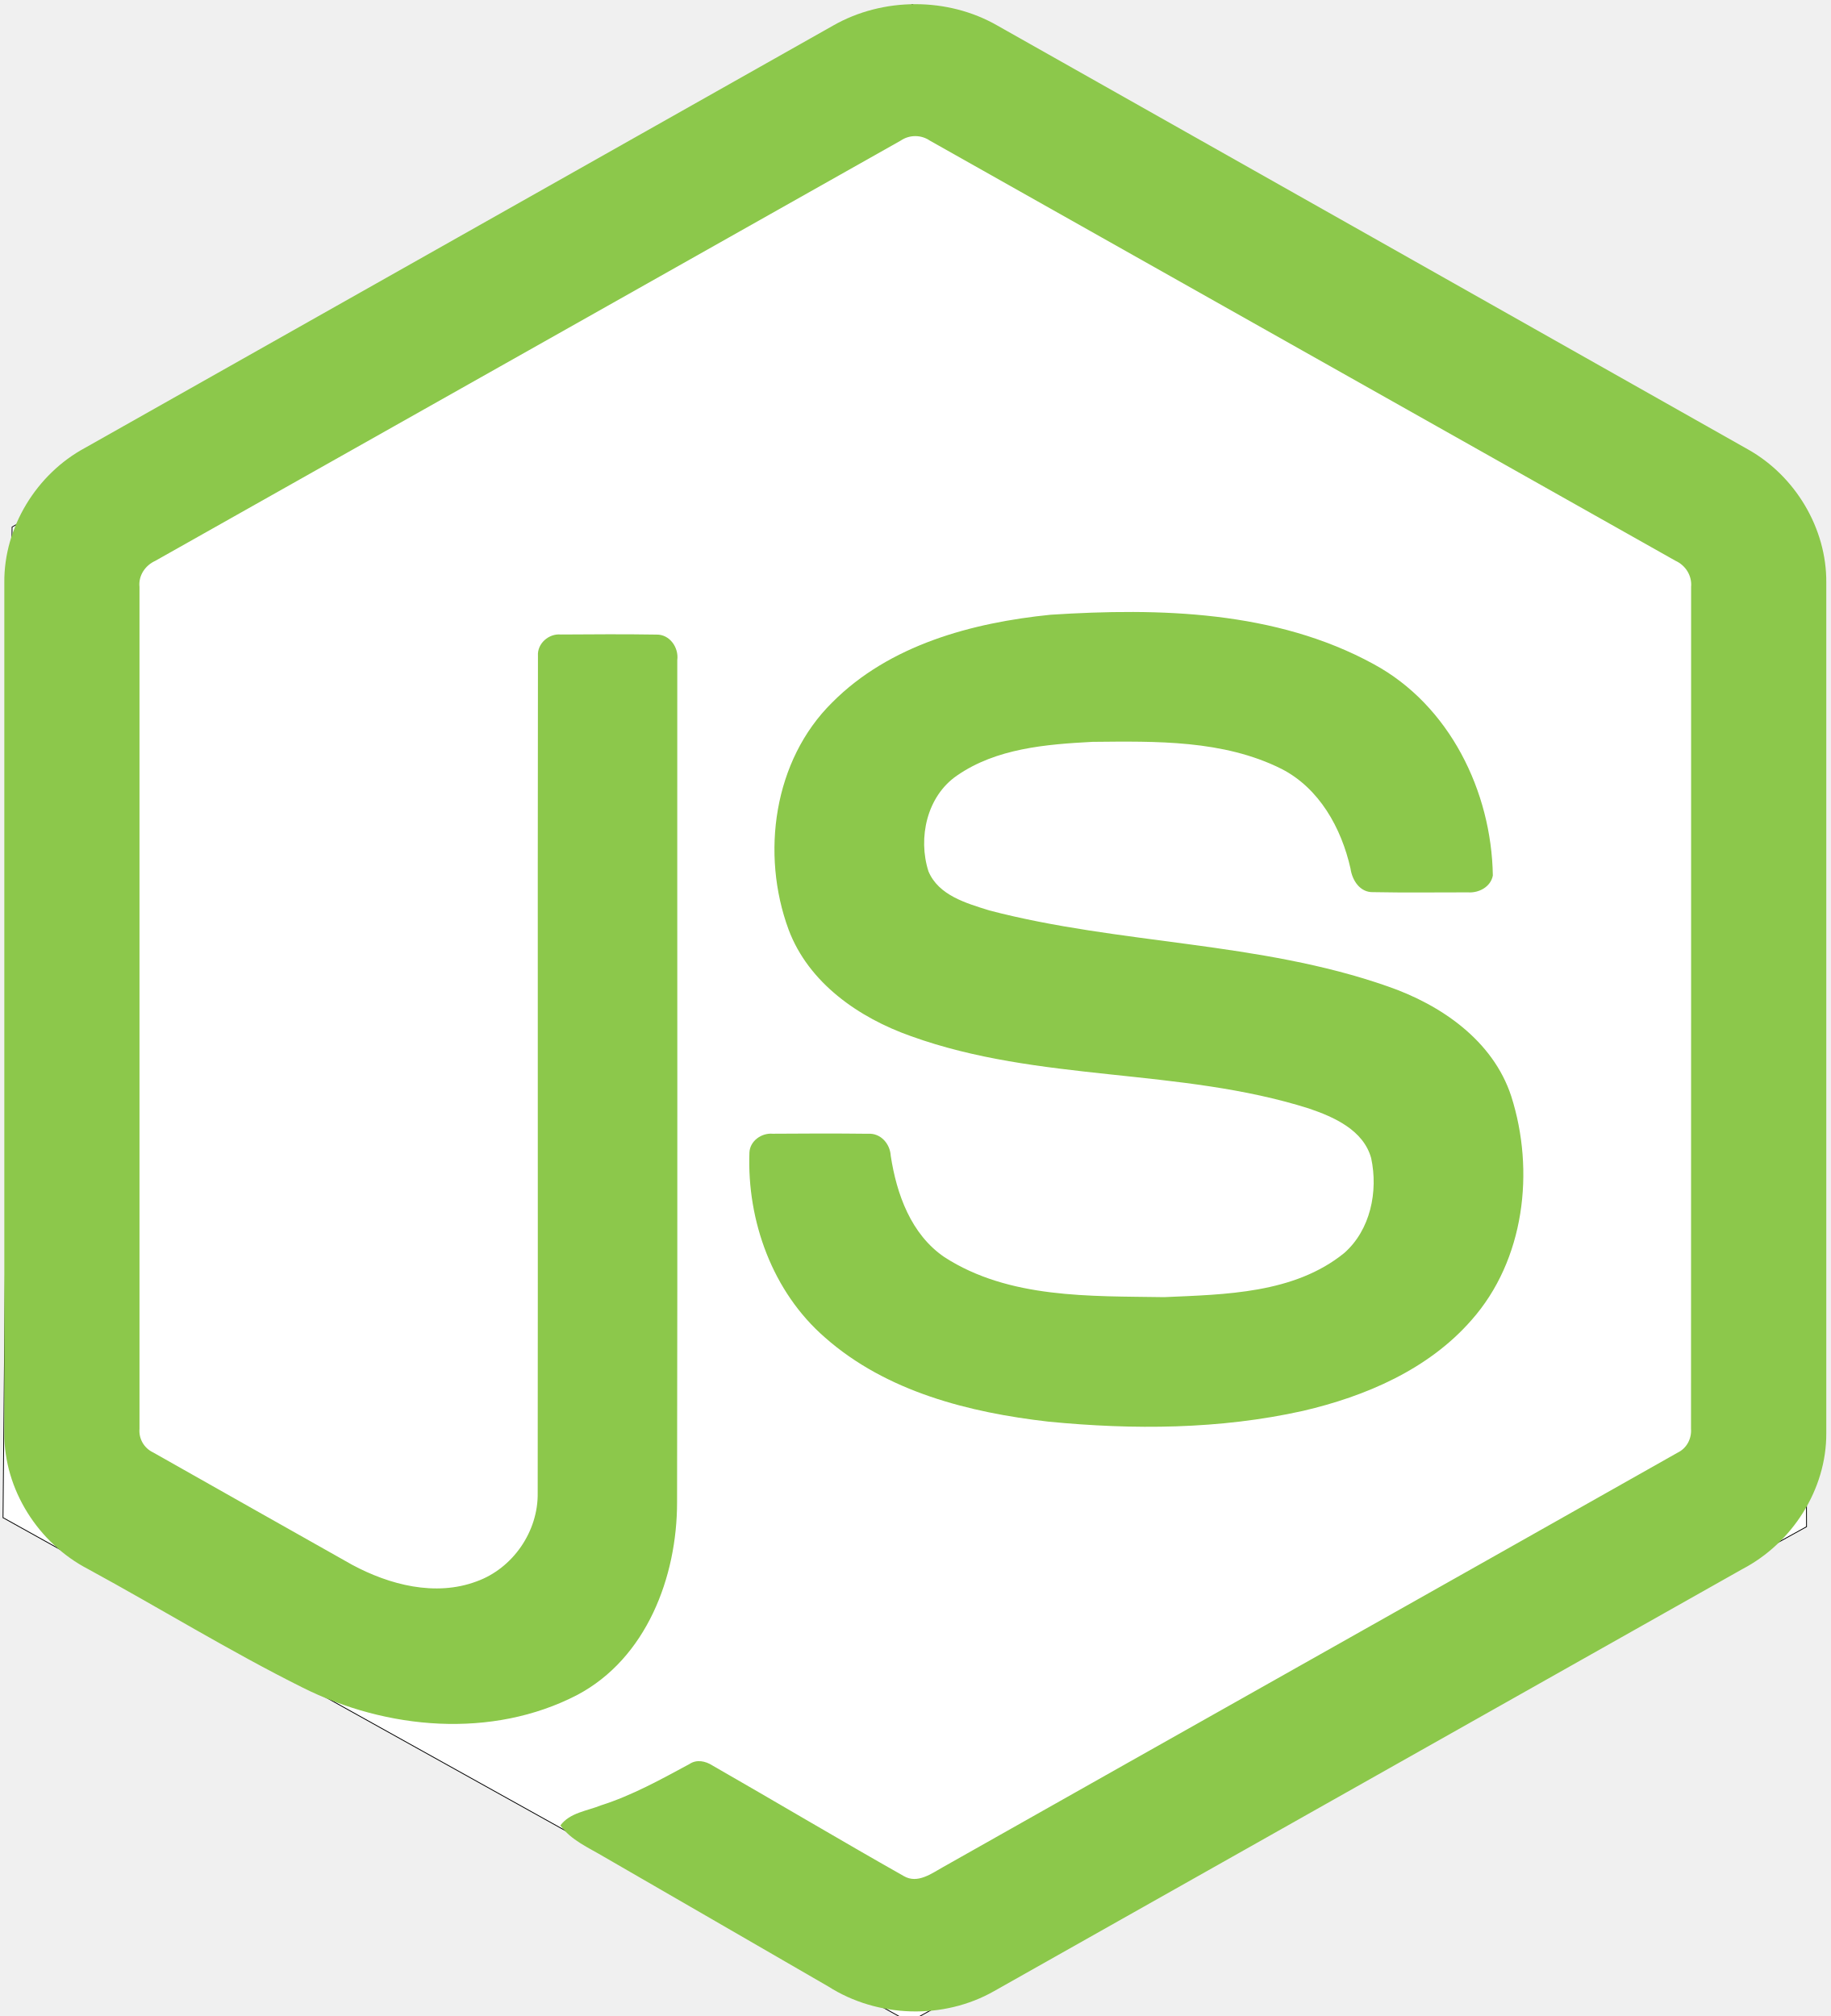
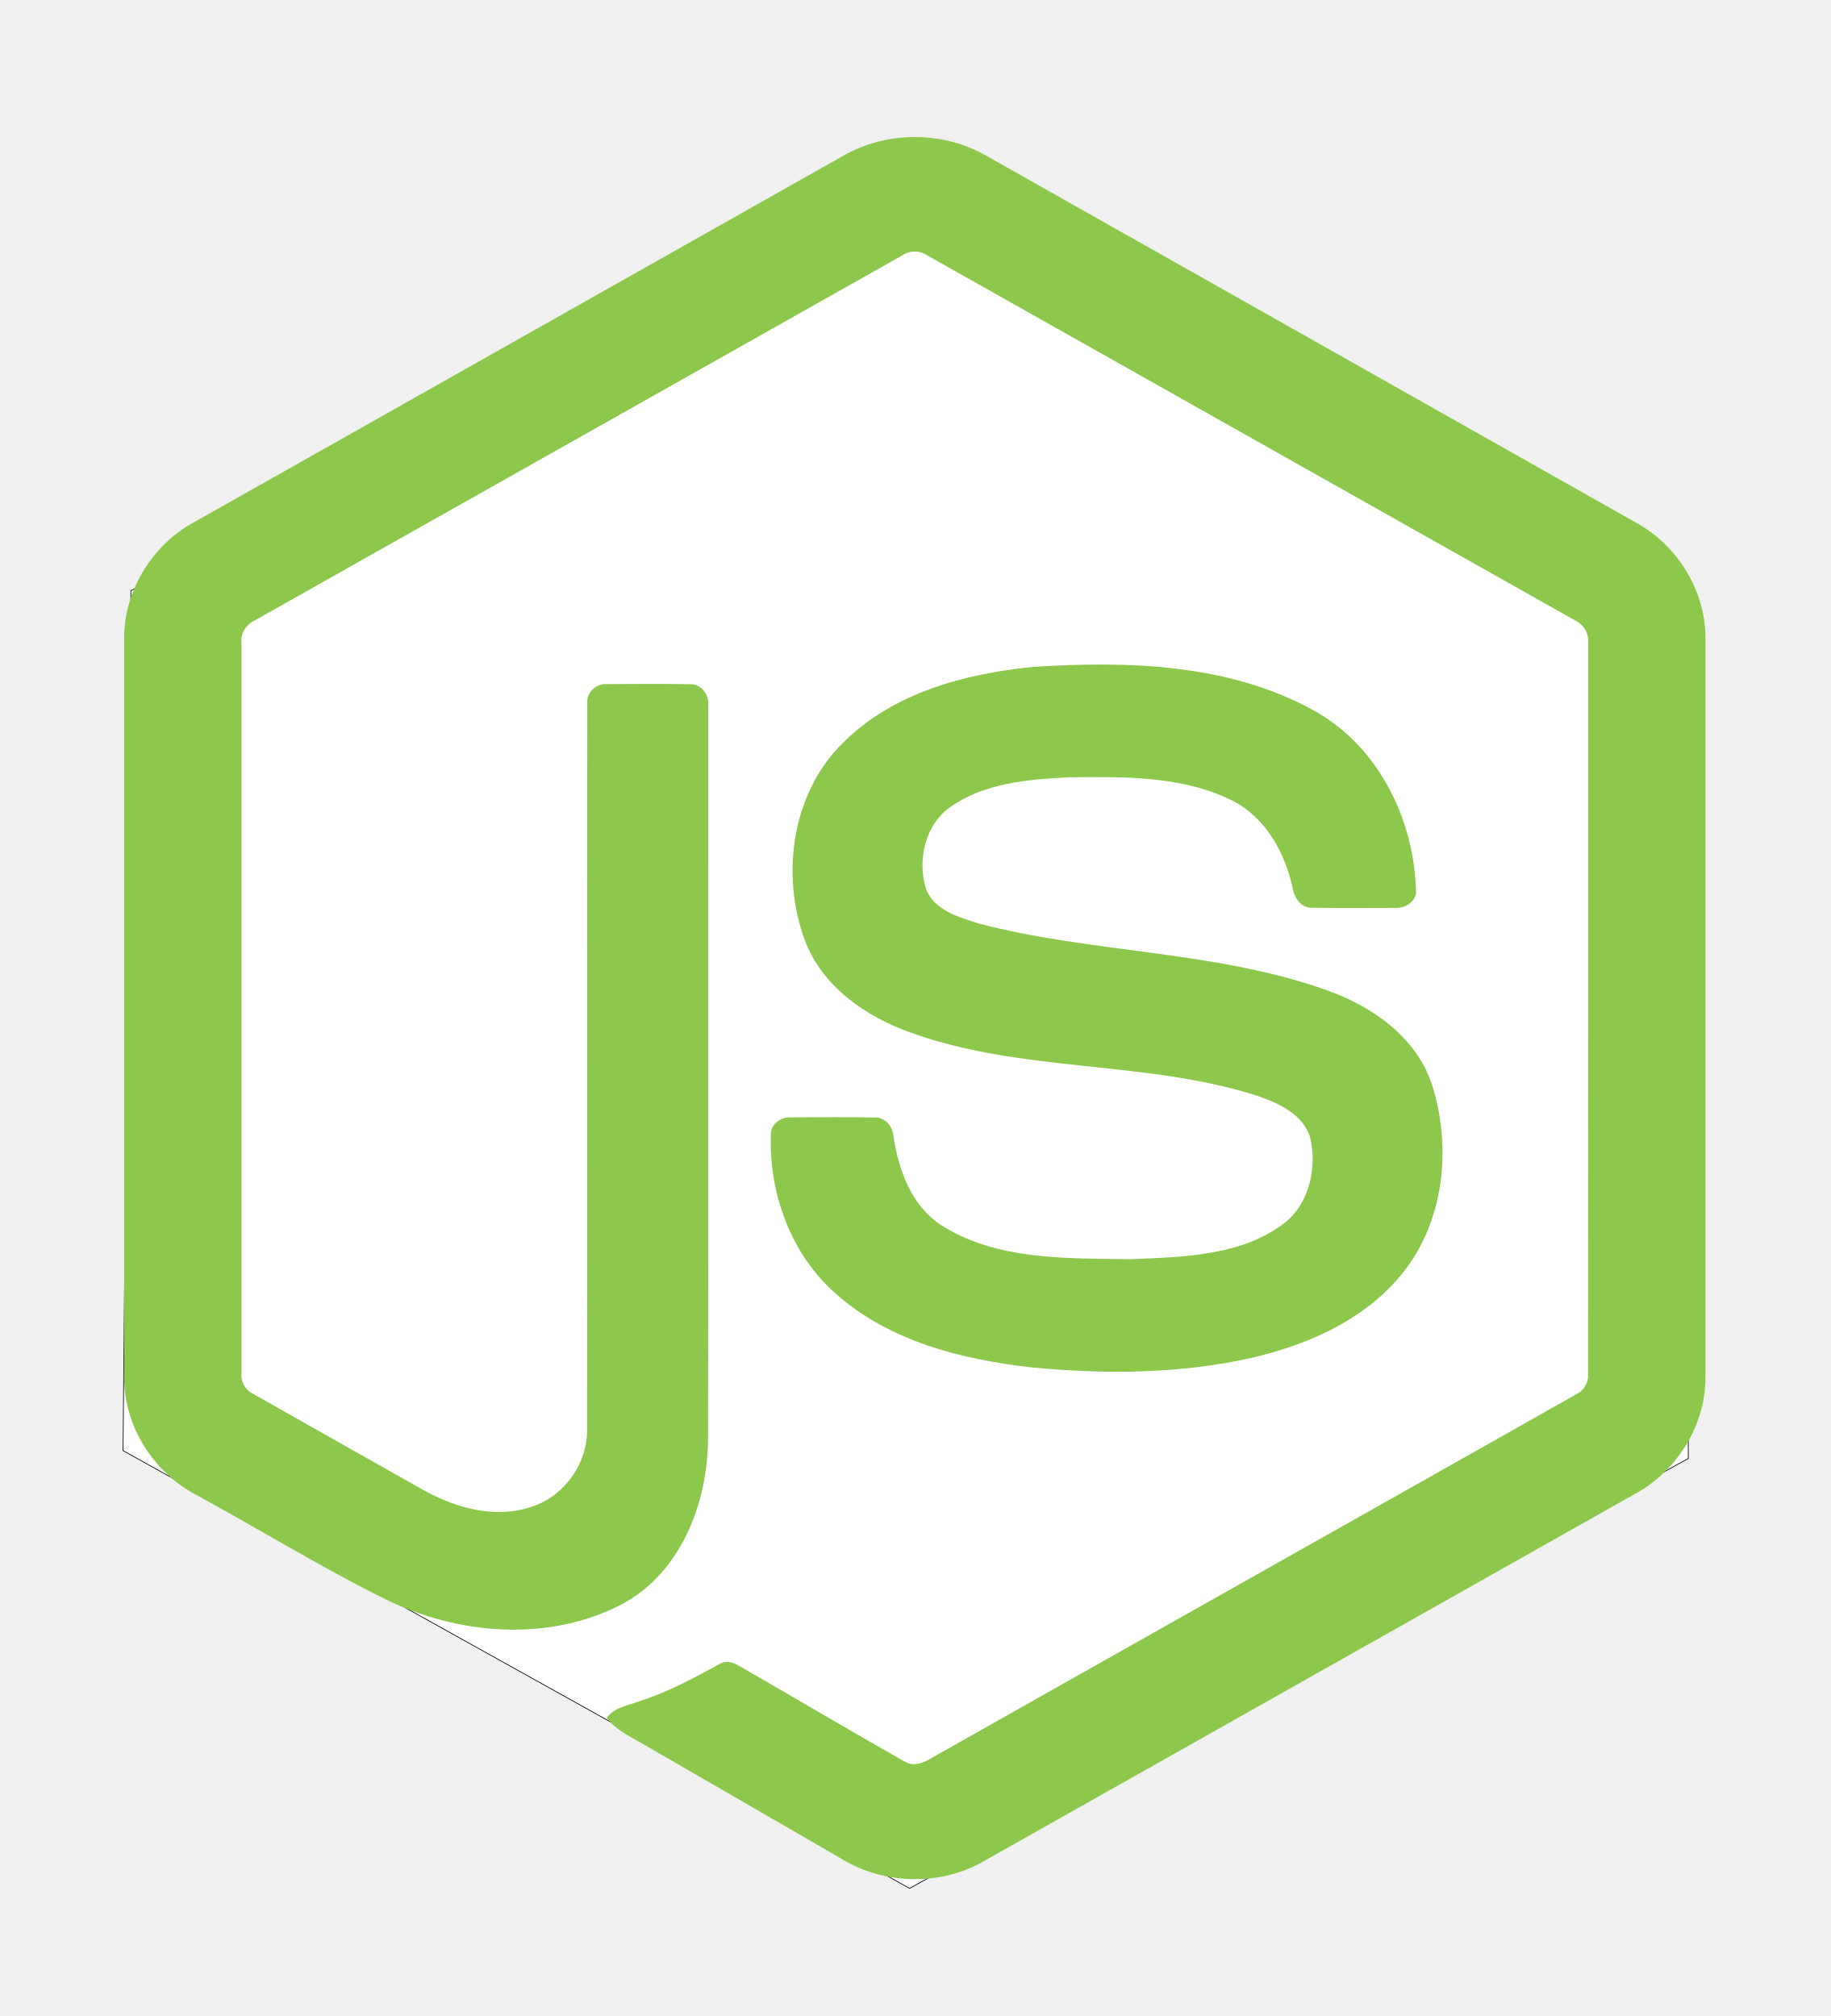
<svg xmlns="http://www.w3.org/2000/svg" width="2270" height="2500" viewBox="0 0 256 282" preserveAspectRatio="xMinYMin meet" version="1.1" id="svg8">
  <defs id="defs12" />
-   <path style="fill:#ffffff;stroke:#000000;stroke-width:0.113px;stroke-linecap:butt;stroke-linejoin:miter;stroke-opacity:1;fill-opacity:1" d="M 127.162,282.845 252.635,213.56 252.212,71.612 127.585,0.637 1.69,73.724 0.422,212.293 Z" id="path821" />
-   <g fill="#8CC84B" id="g6">
-     <path d="M116.504 3.58c6.962-3.985 16.03-4.003 22.986 0 34.995 19.774 70.001 39.517 104.99 59.303 6.581 3.707 10.983 11.031 10.916 18.614v118.968c.049 7.897-4.788 15.396-11.731 19.019-34.88 19.665-69.742 39.354-104.616 59.019-7.106 4.063-16.356 3.75-23.24-.646-10.457-6.062-20.932-12.094-31.39-18.15-2.137-1.274-4.546-2.288-6.055-4.36 1.334-1.798 3.719-2.022 5.657-2.807 4.365-1.388 8.374-3.616 12.384-5.778 1.014-.694 2.252-.428 3.224.193 8.942 5.127 17.805 10.403 26.777 15.481 1.914 1.105 3.852-.362 5.488-1.274 34.228-19.345 68.498-38.617 102.72-57.968 1.268-.61 1.969-1.956 1.866-3.345.024-39.245.006-78.497.012-117.742.145-1.576-.767-3.025-2.192-3.67-34.759-19.575-69.5-39.18-104.253-58.76a3.621 3.621 0 0 0-4.094-.006C91.2 39.257 56.465 58.88 21.712 78.454c-1.42.646-2.373 2.071-2.204 3.653.006 39.245 0 78.497 0 117.748a3.329 3.329 0 0 0 1.89 3.303c9.274 5.259 18.56 10.481 27.84 15.722 5.228 2.814 11.647 4.486 17.407 2.33 5.083-1.823 8.646-7.01 8.549-12.407.048-39.016-.024-78.038.036-117.048-.127-1.732 1.516-3.163 3.2-3 4.456-.03 8.918-.06 13.374.012 1.86-.042 3.14 1.823 2.91 3.568-.018 39.263.048 78.527-.03 117.79.012 10.464-4.287 21.85-13.966 26.97-11.924 6.177-26.662 4.867-38.442-1.056-10.198-5.09-19.93-11.097-29.947-16.55C5.368 215.886.555 208.357.604 200.466V81.497c-.073-7.74 4.504-15.197 11.29-18.85C46.768 42.966 81.636 23.27 116.504 3.58z" id="path2" />
-     <path d="M146.928 85.99c15.21-.979 31.493-.58 45.18 6.913 10.597 5.742 16.472 17.793 16.659 29.566-.296 1.588-1.956 2.464-3.472 2.355-4.413-.006-8.827.06-13.24-.03-1.872.072-2.96-1.654-3.195-3.309-1.268-5.633-4.34-11.212-9.642-13.929-8.139-4.075-17.576-3.87-26.451-3.785-6.479.344-13.446.905-18.935 4.715-4.214 2.886-5.494 8.712-3.99 13.404 1.418 3.369 5.307 4.456 8.489 5.458 18.33 4.794 37.754 4.317 55.734 10.626 7.444 2.572 14.726 7.572 17.274 15.366 3.333 10.446 1.872 22.932-5.56 31.318-6.027 6.901-14.805 10.657-23.56 12.697-11.647 2.597-23.734 2.663-35.562 1.51-11.122-1.268-22.696-4.19-31.282-11.768-7.342-6.375-10.928-16.308-10.572-25.895.085-1.619 1.697-2.748 3.248-2.615 4.444-.036 8.888-.048 13.332.006 1.775-.127 3.091 1.407 3.182 3.08.82 5.367 2.837 11 7.517 14.182 9.032 5.827 20.365 5.428 30.707 5.591 8.568-.38 18.186-.495 25.178-6.158 3.689-3.23 4.782-8.634 3.785-13.283-1.08-3.925-5.186-5.754-8.712-6.95-18.095-5.724-37.736-3.647-55.656-10.12-7.275-2.571-14.31-7.432-17.105-14.906-3.9-10.578-2.113-23.662 6.098-31.765 8.006-8.06 19.563-11.164 30.551-12.275z" id="path4" />
+   <path style="fill:#ffffff;fill-opacity:1;stroke:#000000;stroke-width:0.098px;stroke-linecap:butt;stroke-linejoin:miter;stroke-opacity:1" d="M 127.203,264.145 236.101,204.013 235.734,80.816 127.57,19.217 18.306,82.649 17.206,202.913 Z" id="path821" />
+   <g id="g6" transform="matrix(0.8679008,0,0,0.8679008,16.83906,18.66413)" style="fill:#8cc84b">
+     <path d="m 116.504,3.58 c 6.962,-3.985 16.03,-4.003 22.986,0 34.995,19.774 70.001,39.517 104.99,59.303 6.581,3.707 10.983,11.031 10.916,18.614 v 118.968 c 0.049,7.897 -4.788,15.396 -11.731,19.019 -34.88,19.665 -69.742,39.354 -104.616,59.019 -7.106,4.063 -16.356,3.75 -23.24,-0.646 -10.457,-6.062 -20.932,-12.094 -31.39,-18.15 -2.137,-1.274 -4.546,-2.288 -6.055,-4.36 1.334,-1.798 3.719,-2.022 5.657,-2.807 4.365,-1.388 8.374,-3.616 12.384,-5.778 1.014,-0.694 2.252,-0.428 3.224,0.193 8.942,5.127 17.805,10.403 26.777,15.481 1.914,1.105 3.852,-0.362 5.488,-1.274 34.228,-19.345 68.498,-38.617 102.72,-57.968 1.268,-0.61 1.969,-1.956 1.866,-3.345 0.024,-39.245 0.006,-78.497 0.012,-117.742 0.145,-1.576 -0.767,-3.025 -2.192,-3.67 -34.759,-19.575 -69.5,-39.18 -104.253,-58.76 a 3.621,3.621 0 0 0 -4.094,-0.006 C 91.2,39.257 56.465,58.88 21.712,78.454 c -1.42,0.646 -2.373,2.071 -2.204,3.653 0.006,39.245 0,78.497 0,117.748 a 3.329,3.329 0 0 0 1.89,3.303 c 9.274,5.259 18.56,10.481 27.84,15.722 5.228,2.814 11.647,4.486 17.407,2.33 5.083,-1.823 8.646,-7.01 8.549,-12.407 0.048,-39.016 -0.024,-78.038 0.036,-117.048 -0.127,-1.732 1.516,-3.163 3.2,-3 4.456,-0.03 8.918,-0.06 13.374,0.012 1.86,-0.042 3.14,1.823 2.91,3.568 -0.018,39.263 0.048,78.527 -0.03,117.79 0.012,10.464 -4.287,21.85 -13.966,26.97 -11.924,6.177 -26.662,4.867 -38.442,-1.056 -10.198,-5.09 -19.93,-11.097 -29.947,-16.55 C 5.368,215.886 0.555,208.357 0.604,200.466 V 81.497 C 0.531,73.757 5.108,66.3 11.894,62.647 46.768,42.966 81.636,23.27 116.504,3.58 Z" id="path2" />
+     <path d="m 146.928,85.99 c 15.21,-0.979 31.493,-0.58 45.18,6.913 10.597,5.742 16.472,17.793 16.659,29.566 -0.296,1.588 -1.956,2.464 -3.472,2.355 -4.413,-0.006 -8.827,0.06 -13.24,-0.03 -1.872,0.072 -2.96,-1.654 -3.195,-3.309 -1.268,-5.633 -4.34,-11.212 -9.642,-13.929 -8.139,-4.075 -17.576,-3.87 -26.451,-3.785 -6.479,0.344 -13.446,0.905 -18.935,4.715 -4.214,2.886 -5.494,8.712 -3.99,13.404 1.418,3.369 5.307,4.456 8.489,5.458 18.33,4.794 37.754,4.317 55.734,10.626 7.444,2.572 14.726,7.572 17.274,15.366 3.333,10.446 1.872,22.932 -5.56,31.318 -6.027,6.901 -14.805,10.657 -23.56,12.697 -11.647,2.597 -23.734,2.663 -35.562,1.51 -11.122,-1.268 -22.696,-4.19 -31.282,-11.768 -7.342,-6.375 -10.928,-16.308 -10.572,-25.895 0.085,-1.619 1.697,-2.748 3.248,-2.615 4.444,-0.036 8.888,-0.048 13.332,0.006 1.775,-0.127 3.091,1.407 3.182,3.08 0.82,5.367 2.837,11 7.517,14.182 9.032,5.827 20.365,5.428 30.707,5.591 8.568,-0.38 18.186,-0.495 25.178,-6.158 3.689,-3.23 4.782,-8.634 3.785,-13.283 -1.08,-3.925 -5.186,-5.754 -8.712,-6.95 -18.095,-5.724 -37.736,-3.647 -55.656,-10.12 -7.275,-2.571 -14.31,-7.432 -17.105,-14.906 -3.9,-10.578 -2.113,-23.662 6.098,-31.765 8.006,-8.06 19.563,-11.164 30.551,-12.275 z" id="path4" />
  </g>
</svg>
